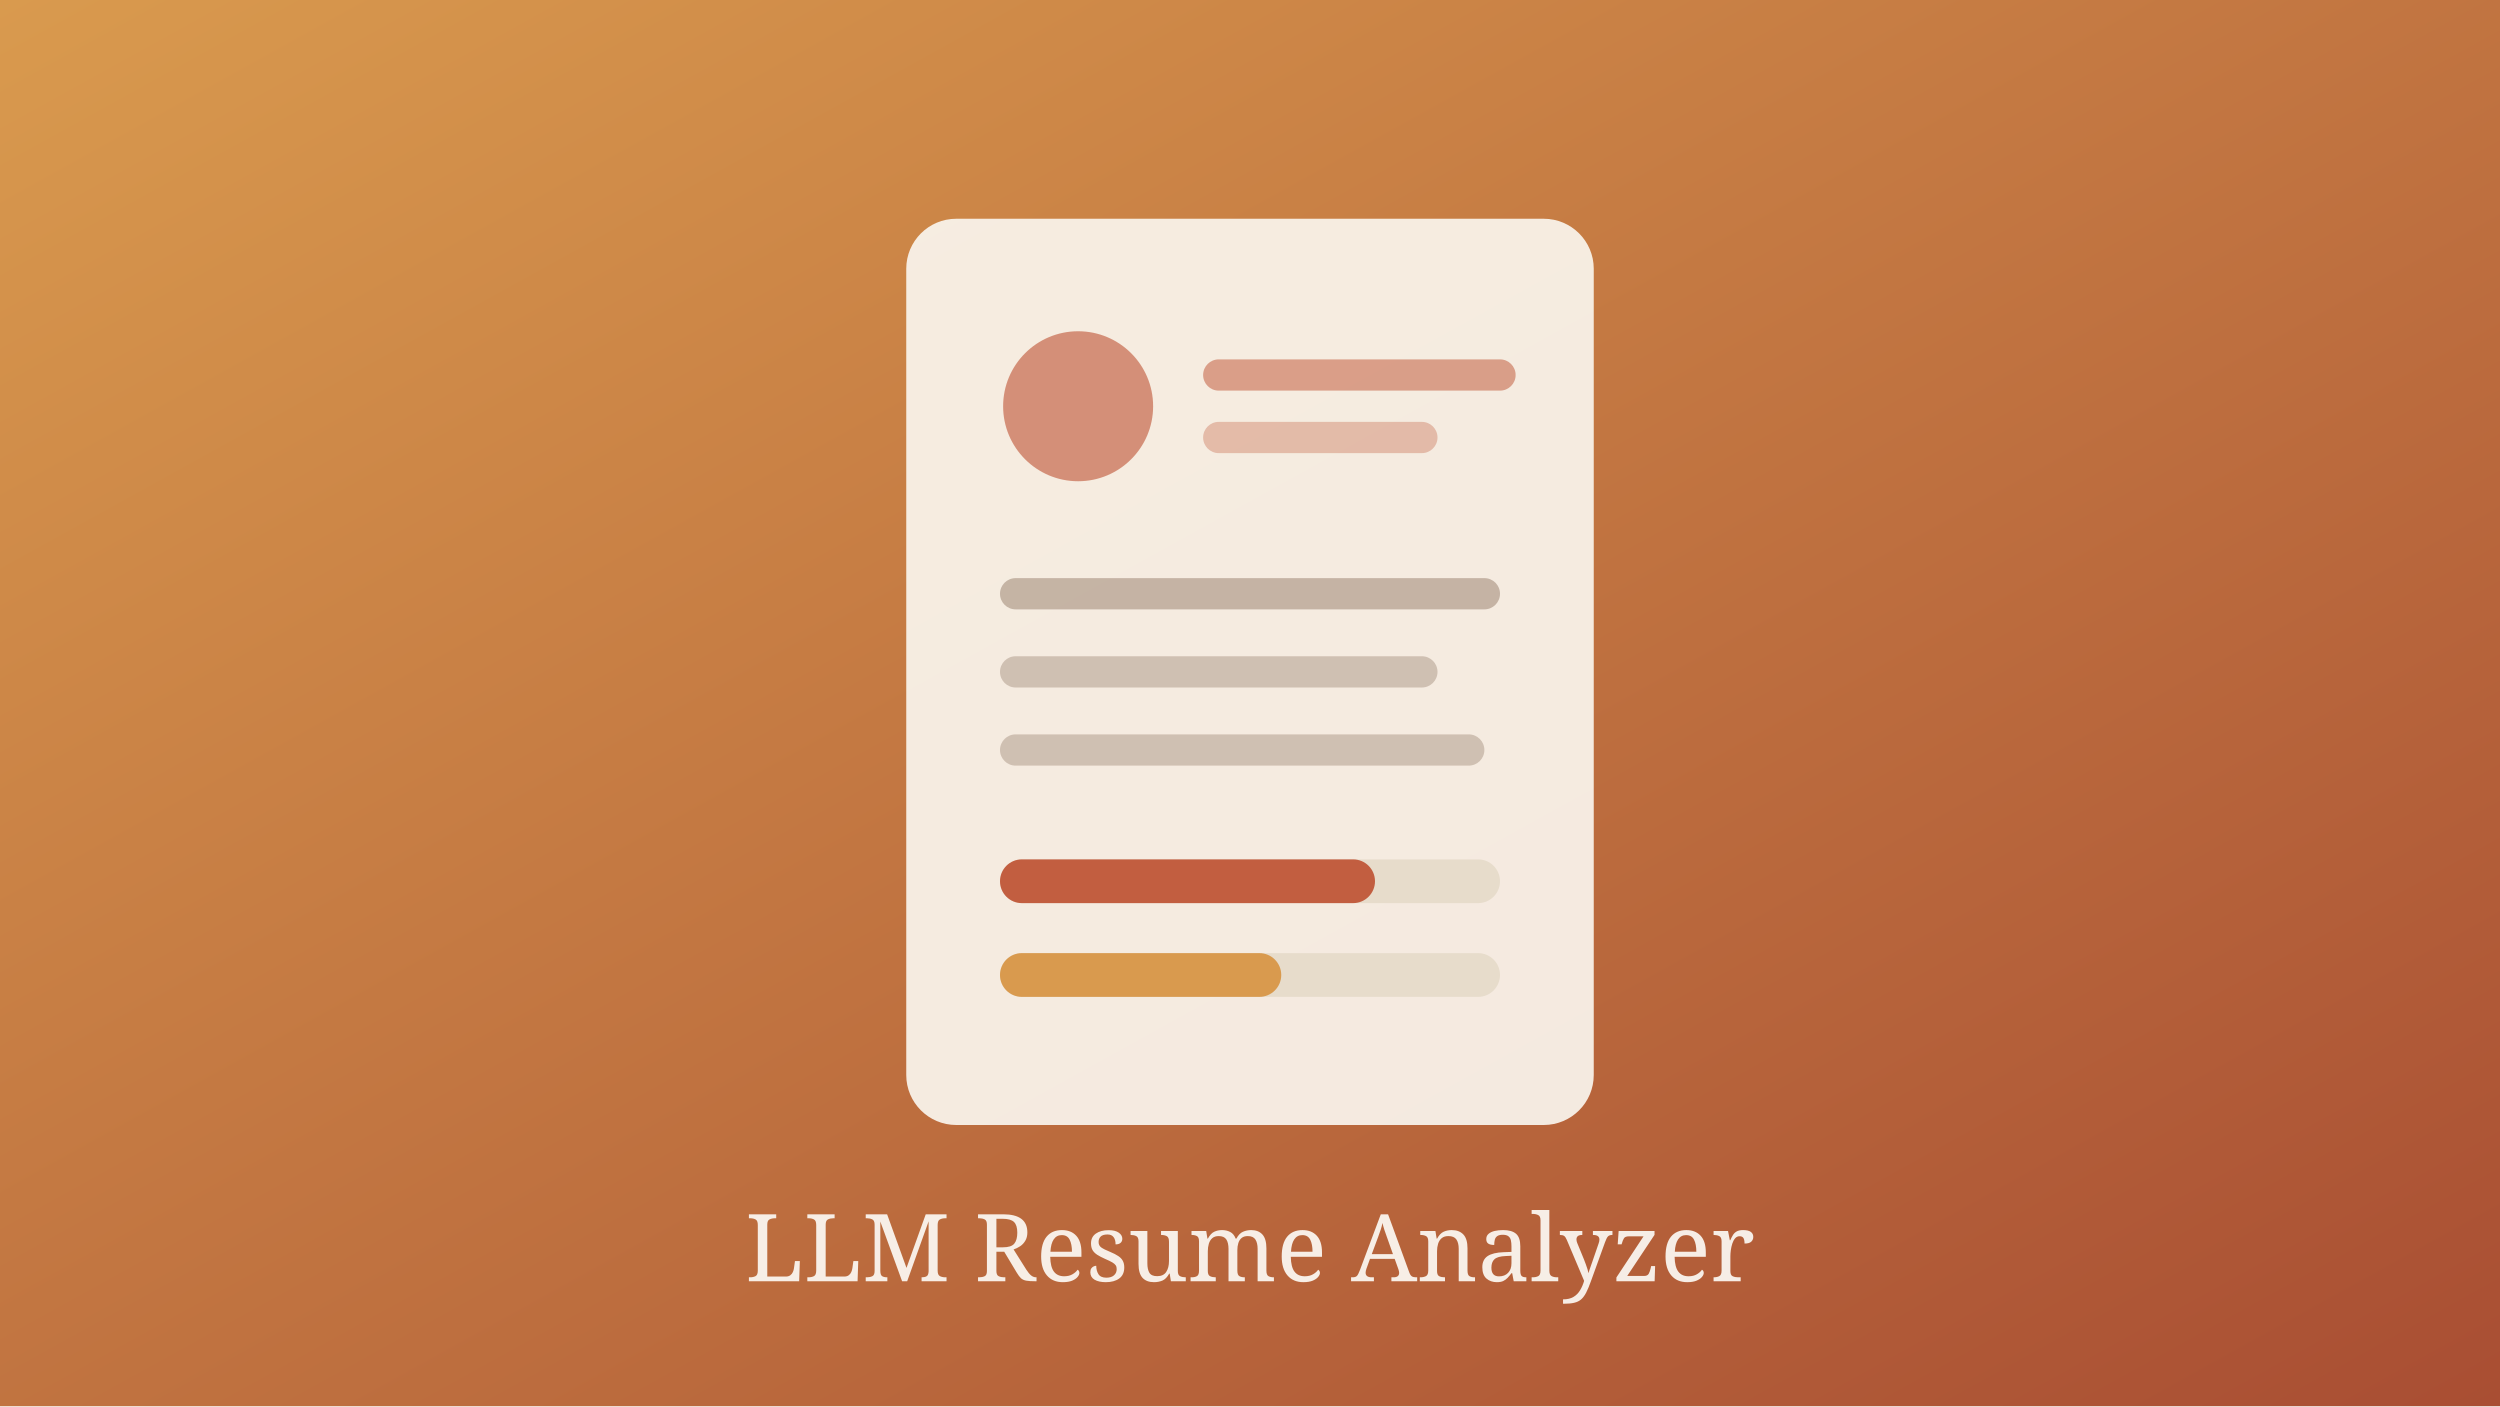
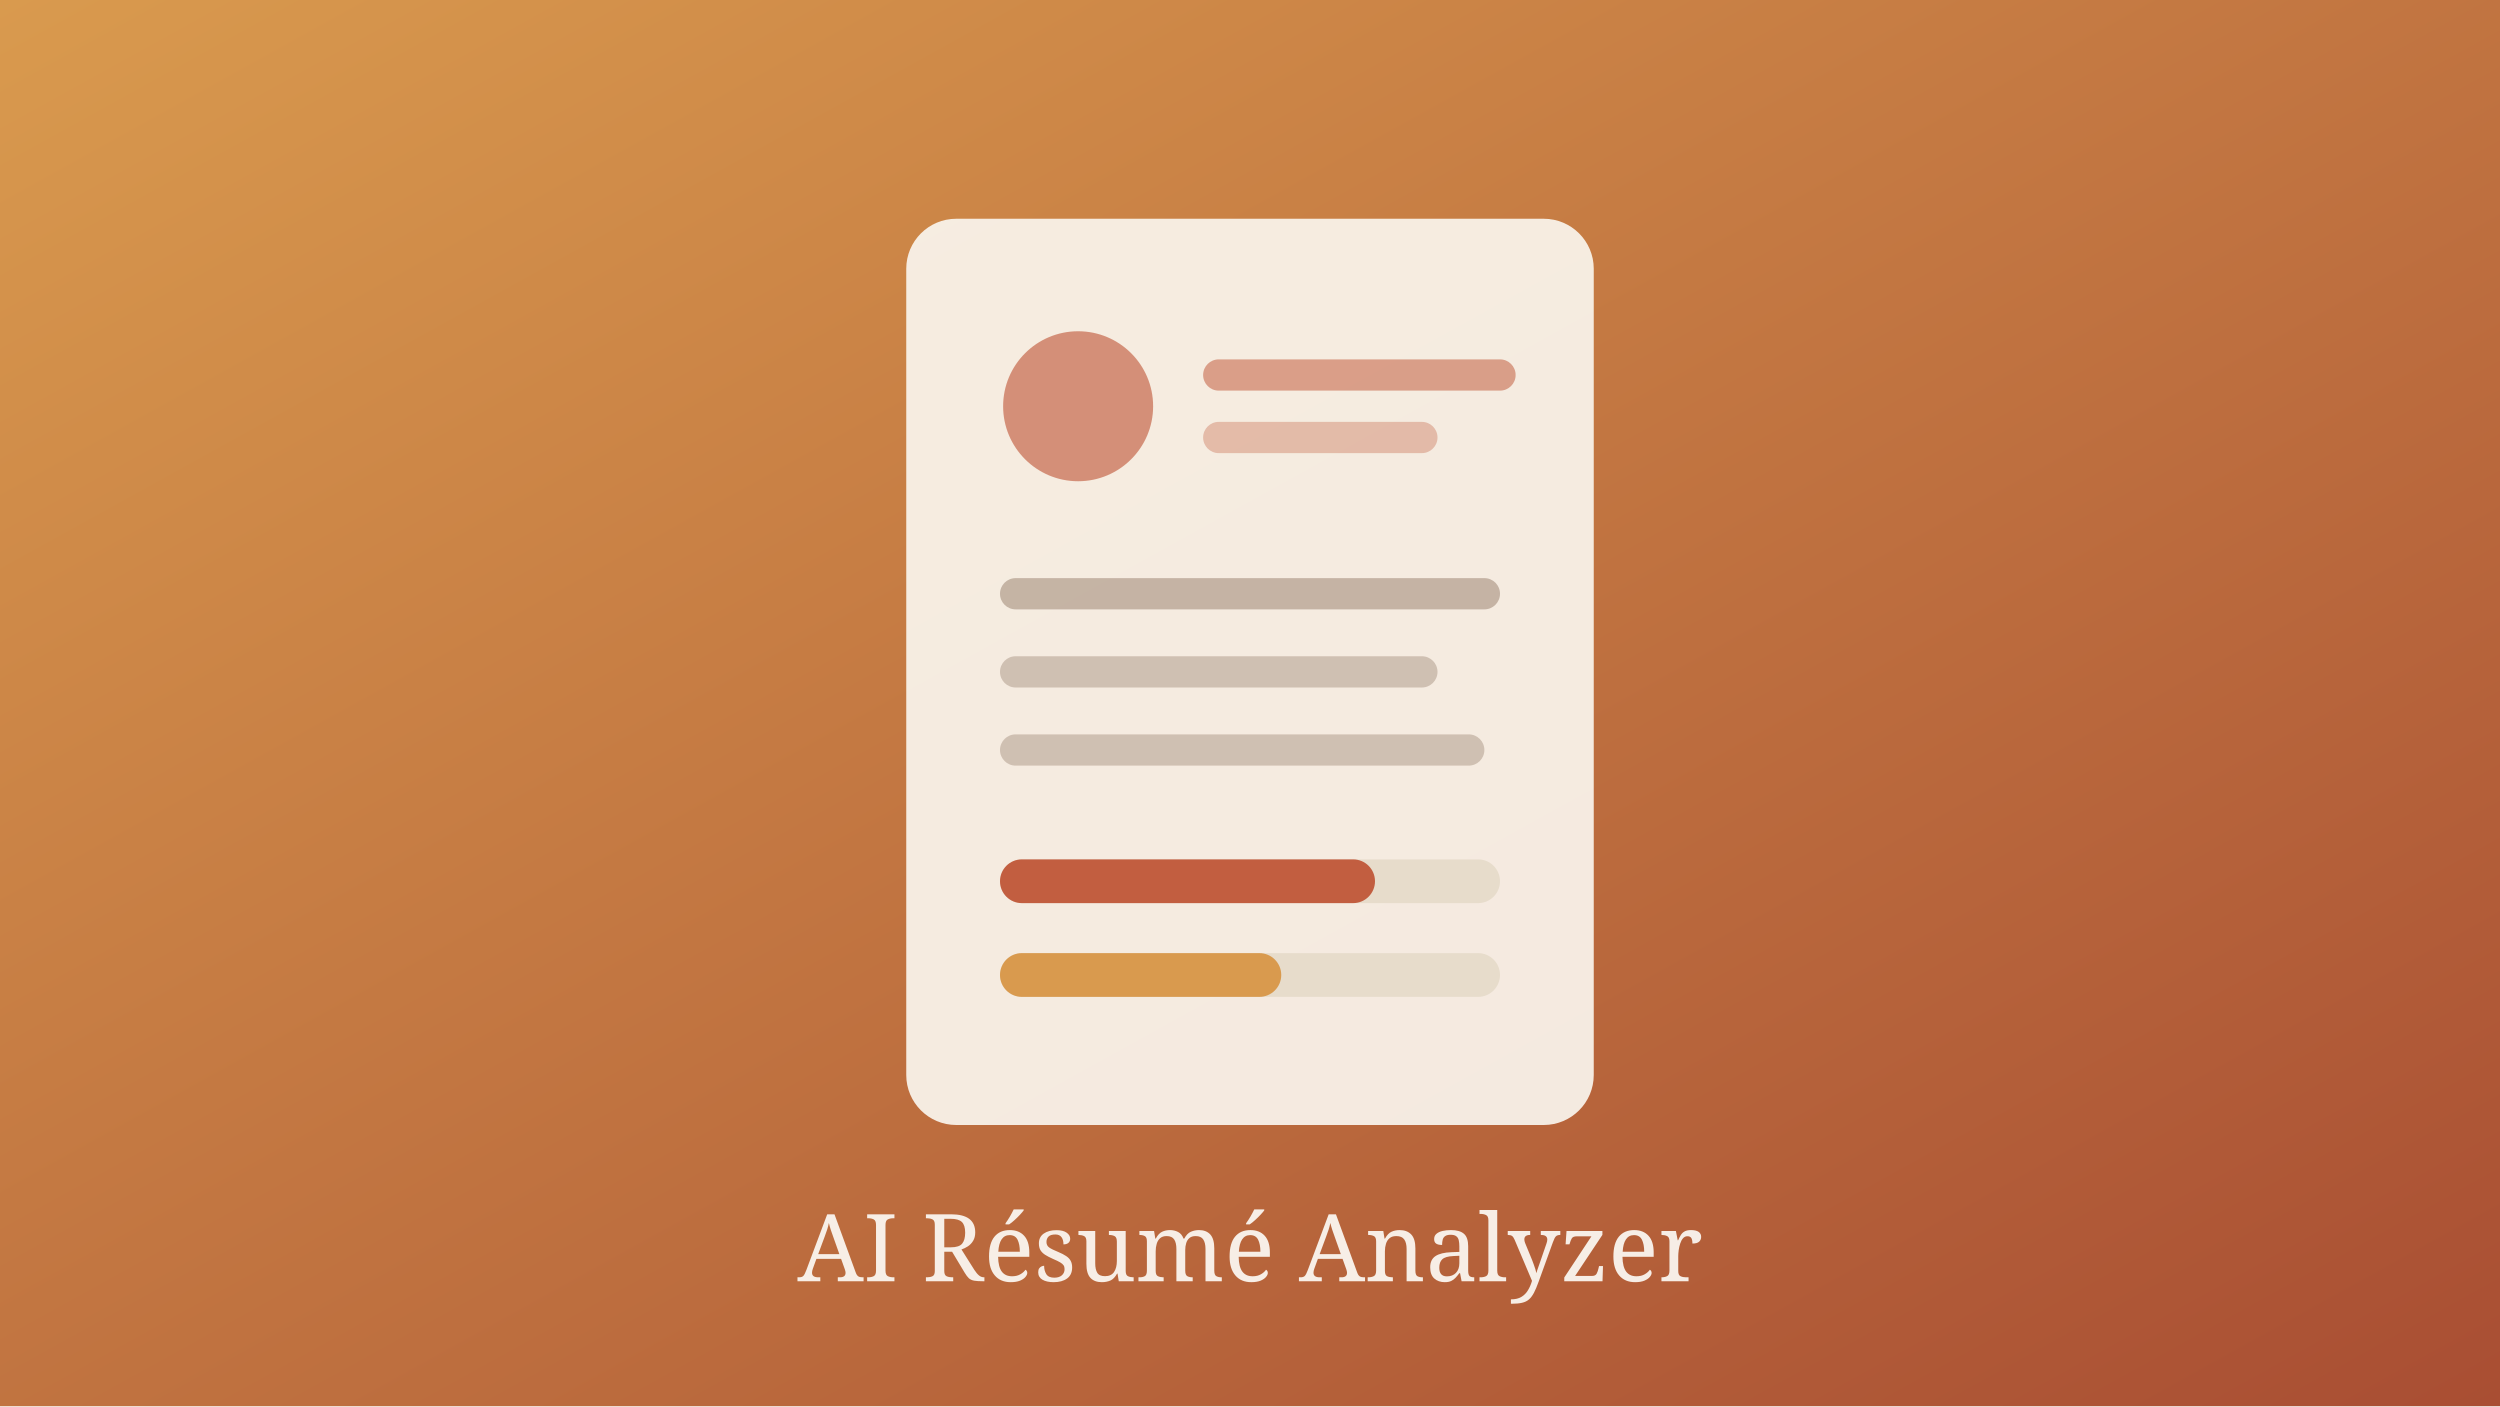
<svg xmlns="http://www.w3.org/2000/svg" viewBox="0 0 800 450">
  <defs>
    <linearGradient id="g4" x1="0" y1="0" x2="1" y2="1">
      <stop offset="0" stop-color="#D99A4E" />
      <stop offset="1" stop-color="#A94E33" />
    </linearGradient>
  </defs>
  <rect width="800" height="450" fill="url(#g4)" />
  <rect x="290" y="70" width="220" height="290" rx="16" fill="#FAF5EE" opacity="0.92" />
  <circle cx="345" cy="130" r="24" fill="#C25E40" opacity="0.65" />
  <rect x="385" y="115" width="100" height="10" rx="5" fill="#C25E40" opacity="0.55" />
  <rect x="385" y="135" width="75" height="10" rx="5" fill="#C25E40" opacity="0.35" />
  <rect x="320" y="185" width="160" height="10" rx="5" fill="#8A6F5C" opacity="0.45" />
  <rect x="320" y="210" width="140" height="10" rx="5" fill="#8A6F5C" opacity="0.35" />
  <rect x="320" y="235" width="155" height="10" rx="5" fill="#8A6F5C" opacity="0.35" />
  <rect x="320" y="275" width="160" height="14" rx="7" fill="#E7DCCB" />
  <rect x="320" y="275" width="120" height="14" rx="7" fill="#C25E40" />
  <rect x="320" y="305" width="160" height="14" rx="7" fill="#E7DCCB" />
  <rect x="320" y="305" width="90" height="14" rx="7" fill="#D99A4E" />
-   <text x="400" y="410" font-family="Georgia, serif" font-size="30" fill="#FAF5EE" text-anchor="middle" opacity="0.95">LLM Resume Analyzer</text>
+   <text x="400" y="410" font-family="Georgia, serif" font-size="30" fill="#FAF5EE" text-anchor="middle" opacity="0.95">AI Résumé Analyzer</text>
</svg>
